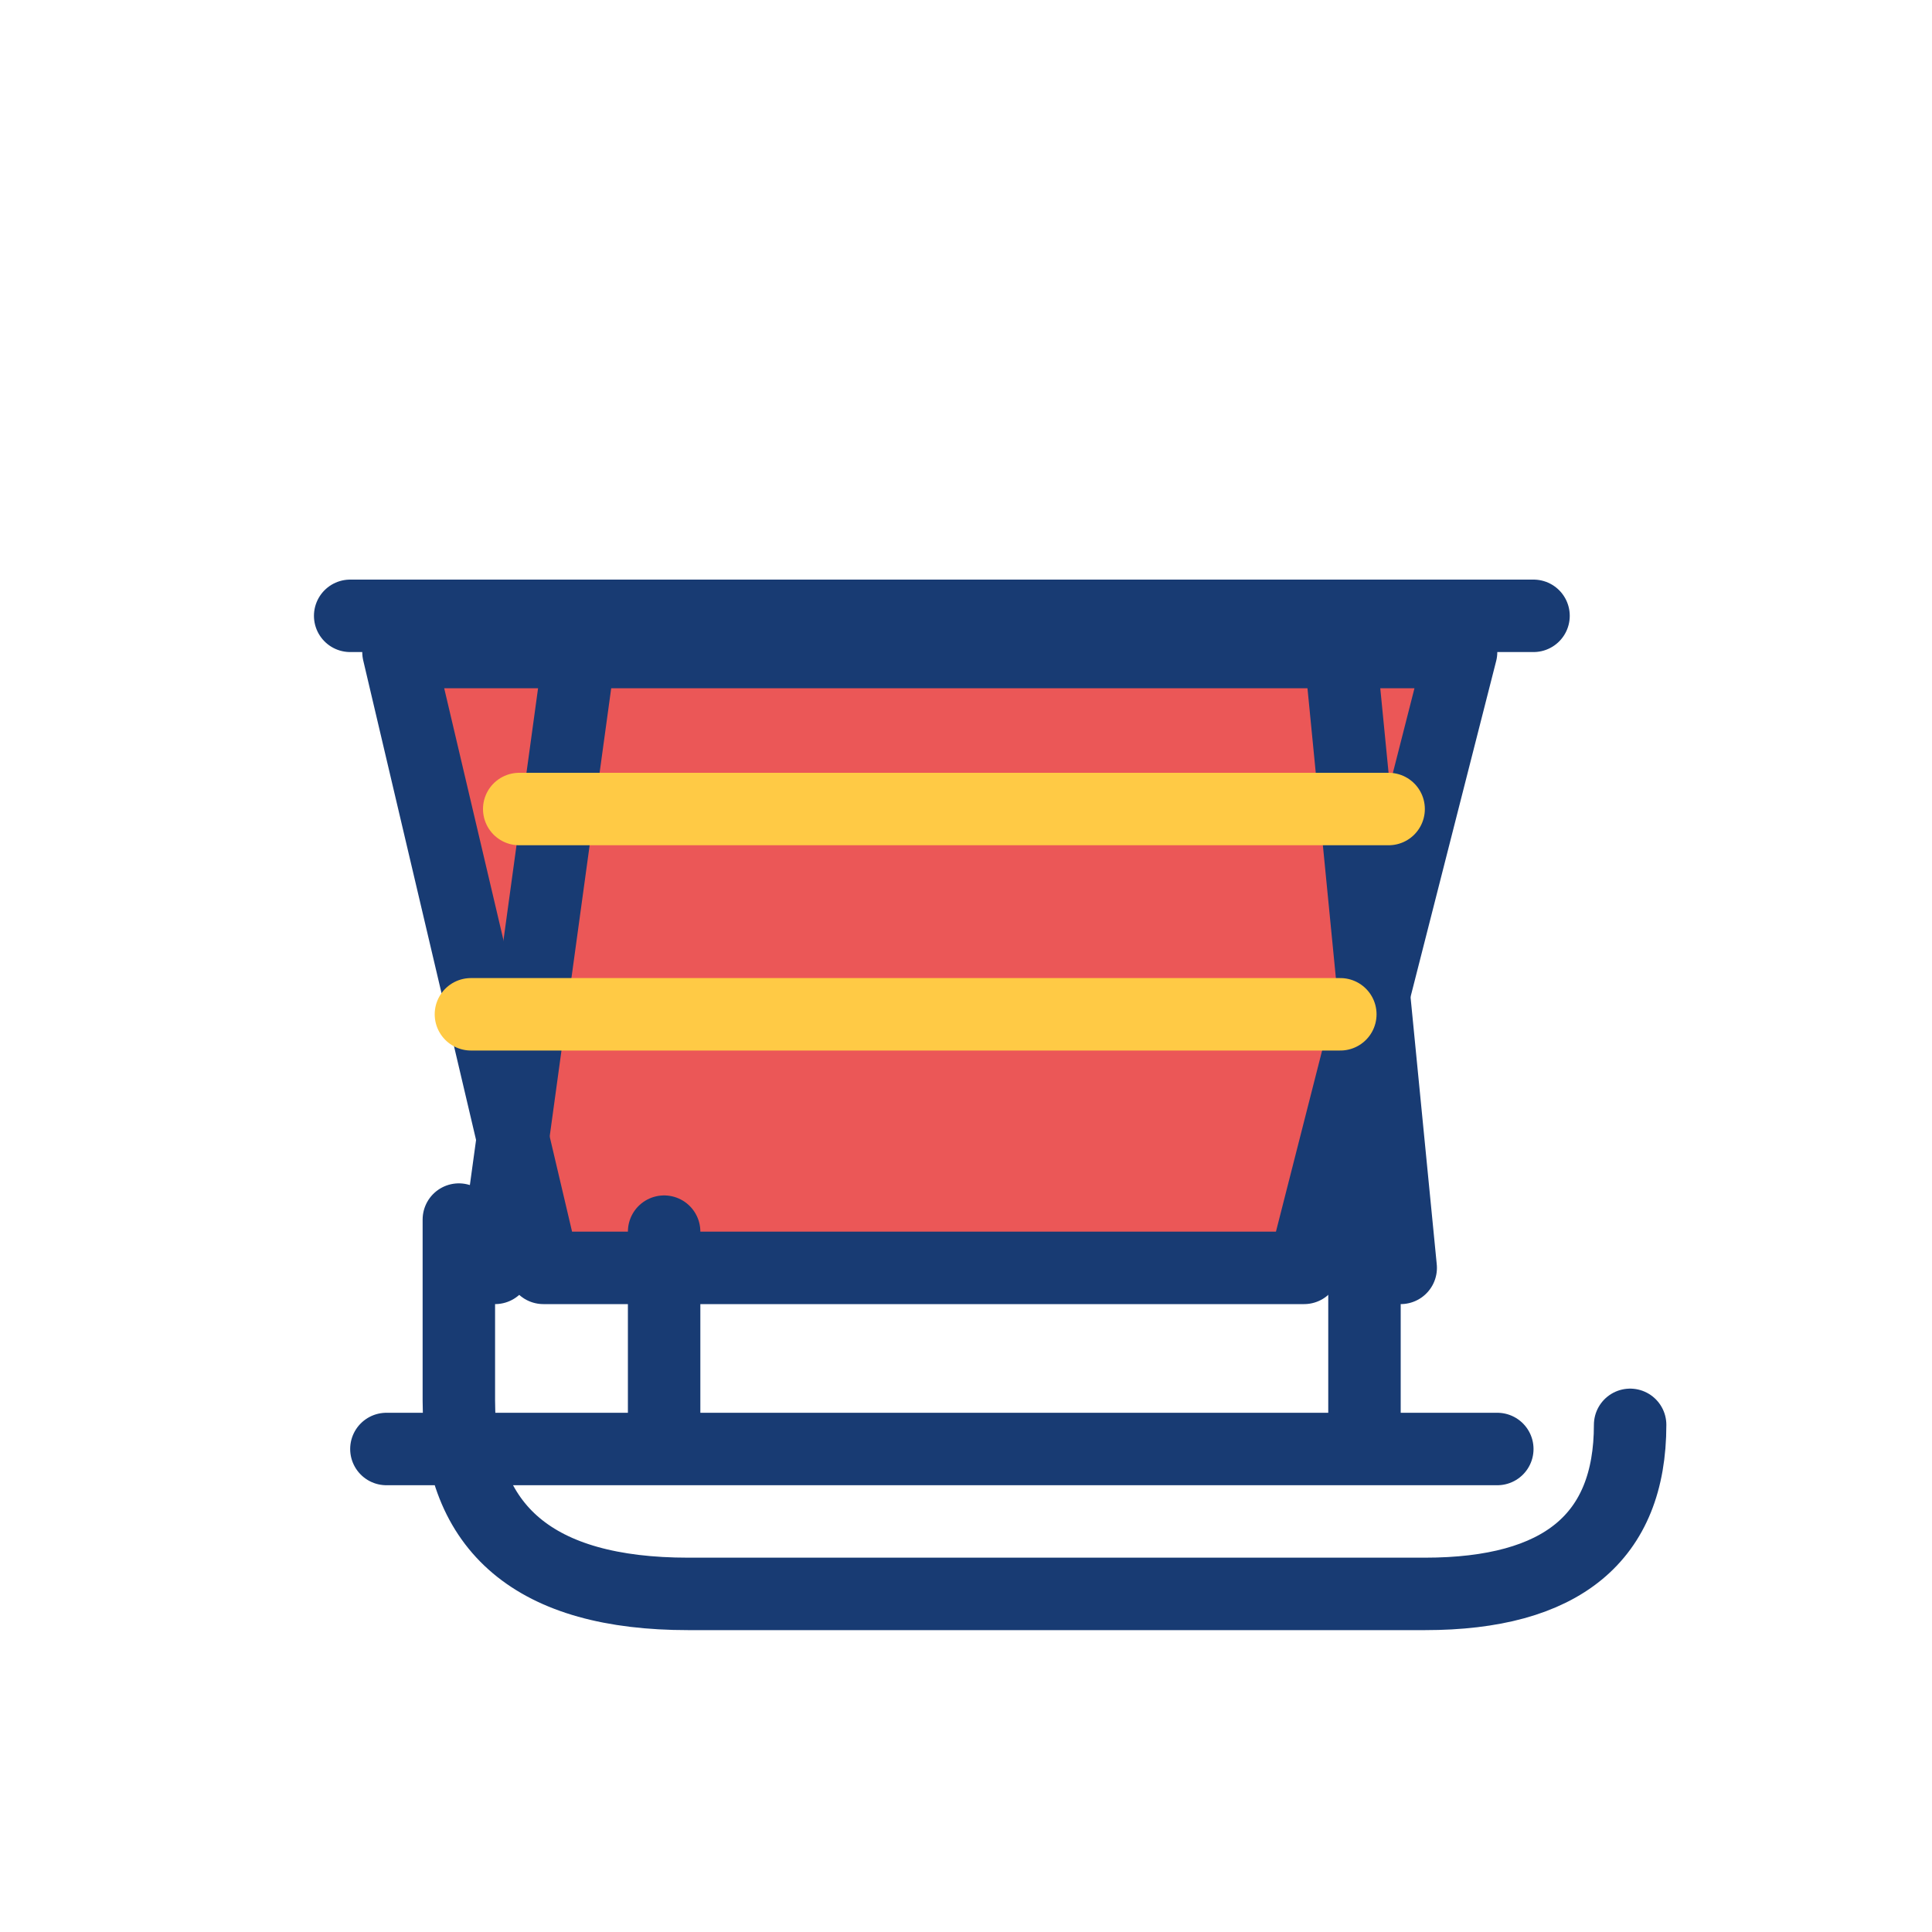
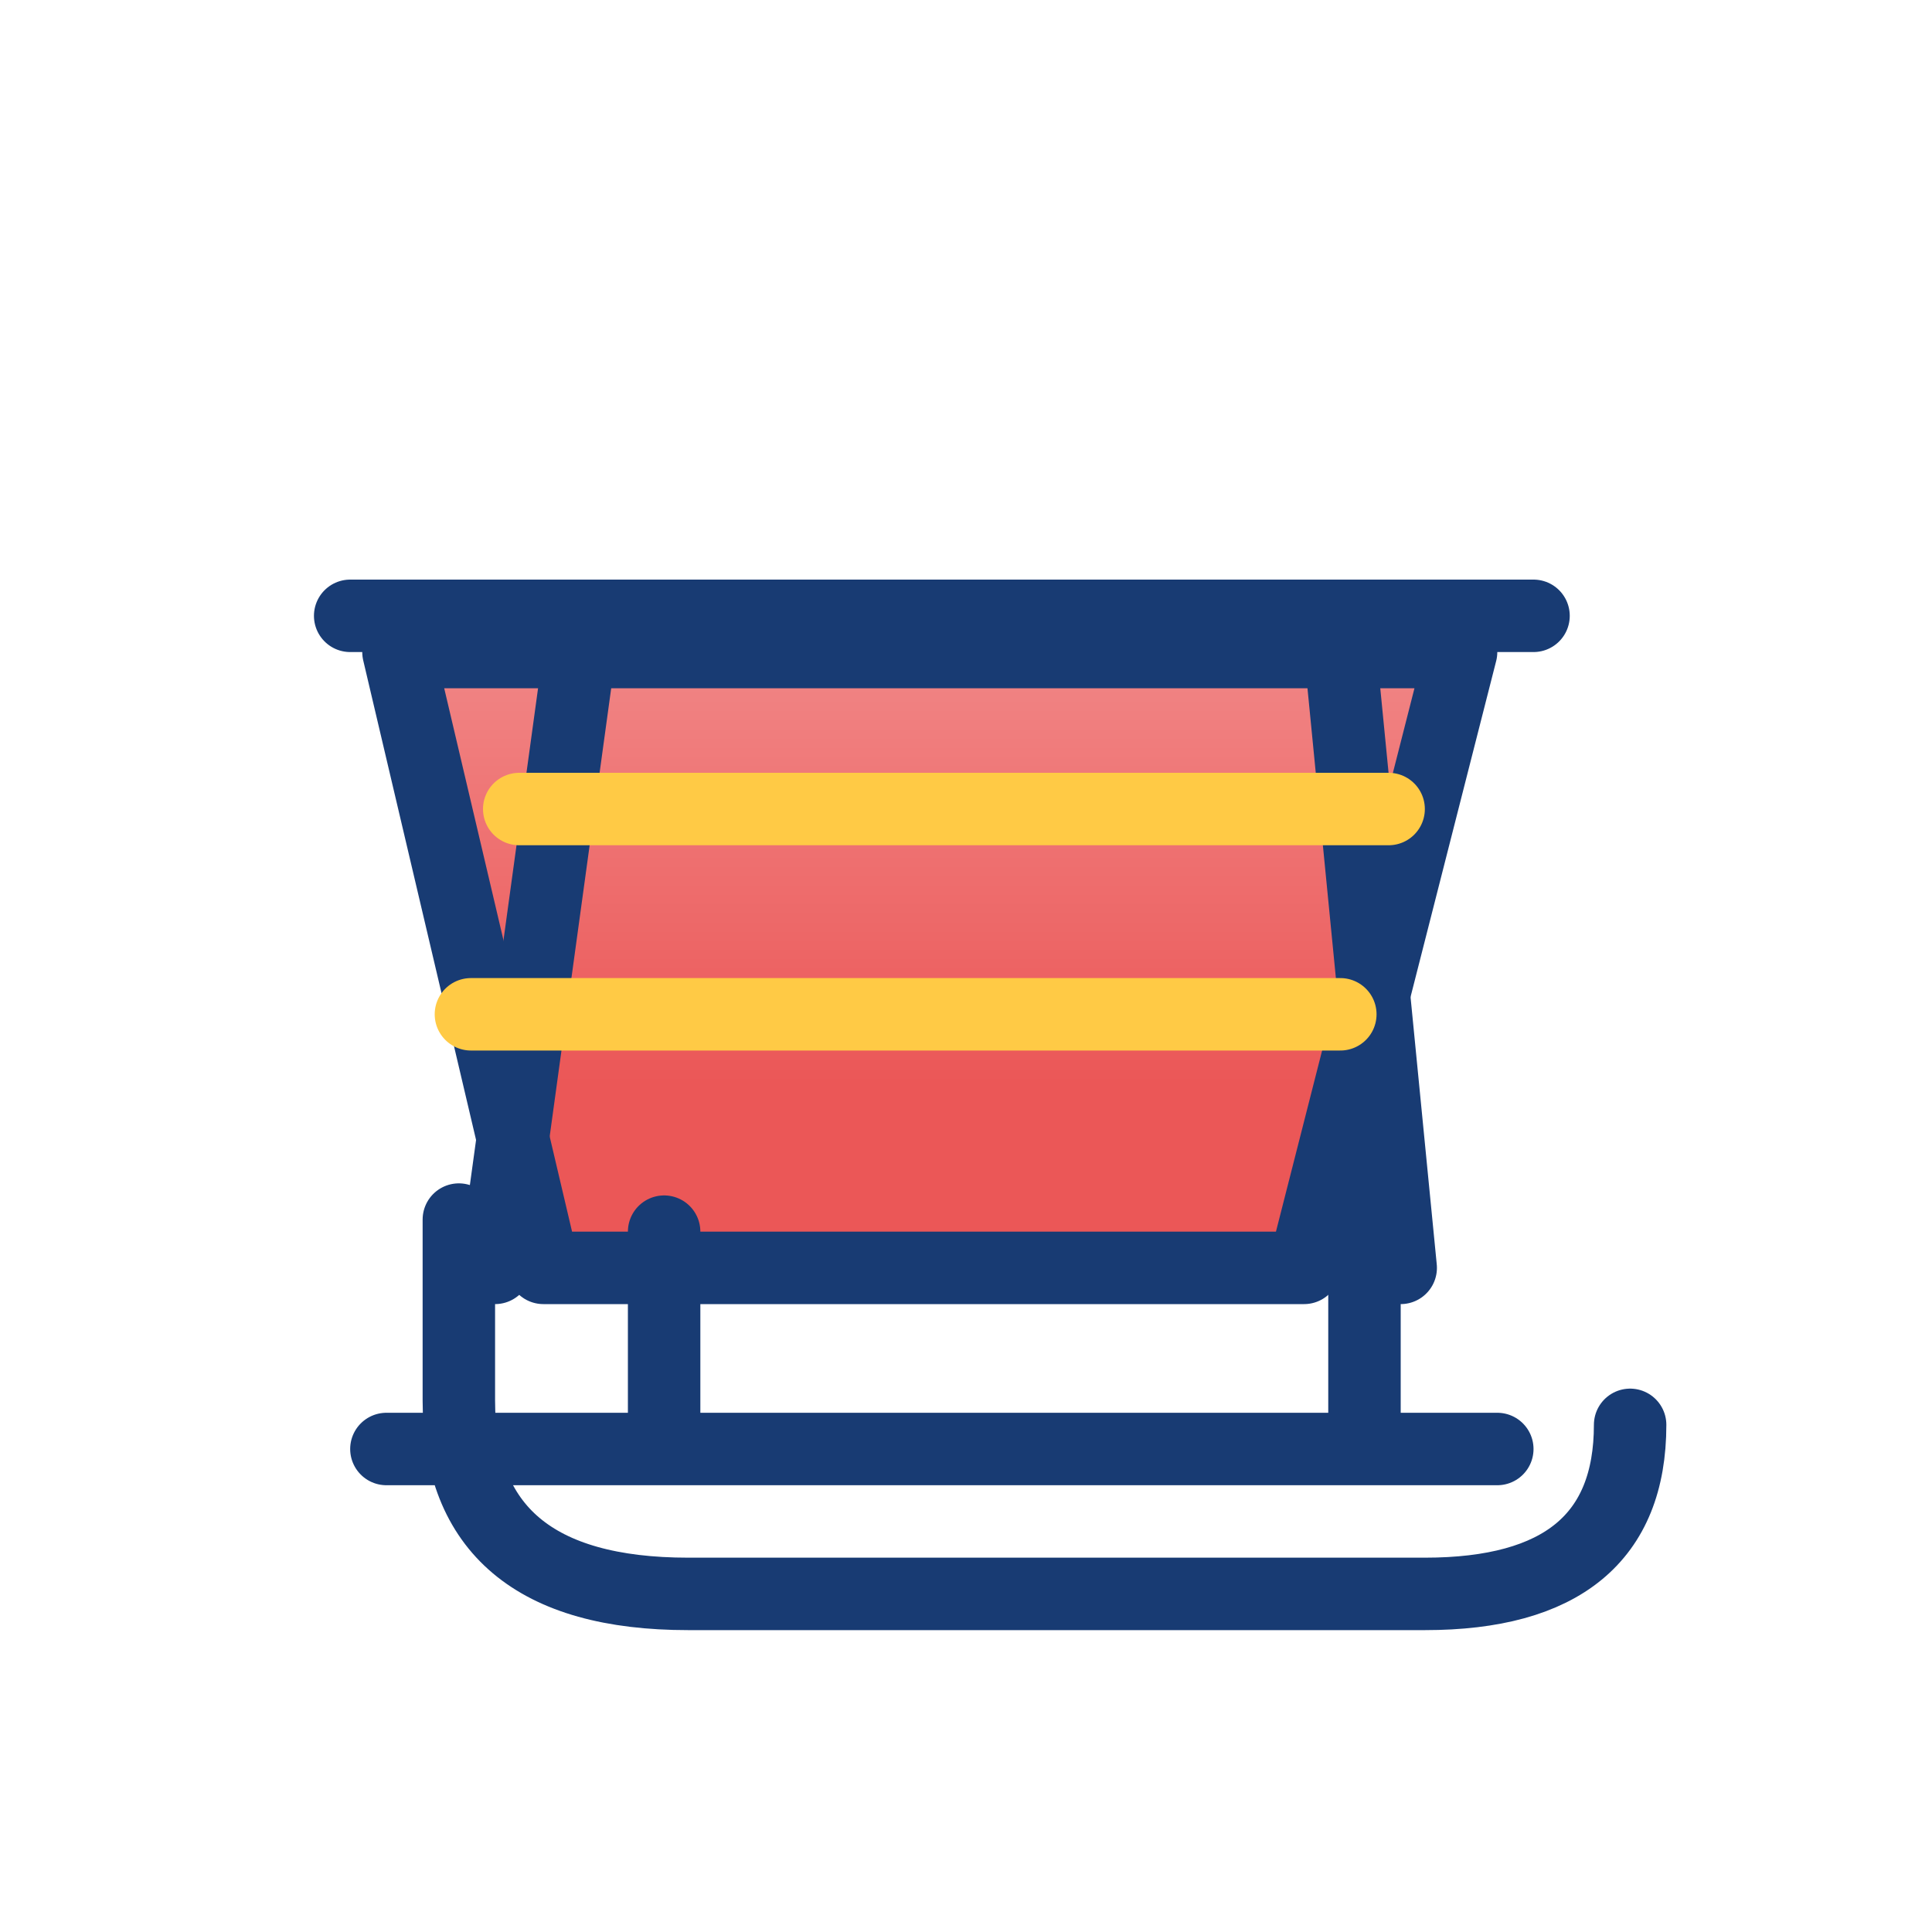
<svg xmlns="http://www.w3.org/2000/svg" viewBox="0 0 160 160">
+   <defs id="season-polish">
+     <linearGradient id="season-fill-0" x2="0" y2="1">
+       <stop stop-color="#f18686" />
+       <stop offset=".7" stop-color="#eb5757" />
+     </linearGradient>
+   </defs>
  <g stroke="#183b73" stroke-width="6" stroke-linecap="round" stroke-linejoin="round">
-     <path d="M33 54h88l-13 51H45Z" fill="#eb5757" />
+     <path d="M33 54h88l-13 51H45Z" fill="url(#season-fill-0)" />
    <path d="M29 51h98M48 54l-7 51m70-51 5 51" fill="none" />
    <path d="M38 101v15q0 16 19 16h61q17 0 17-14M55 102v18m58-18v18M32 120h92" fill="none" />
    <path d="M43 67h72M39 84h72" fill="none" stroke="#ffca45" />
  </g>
</svg>
